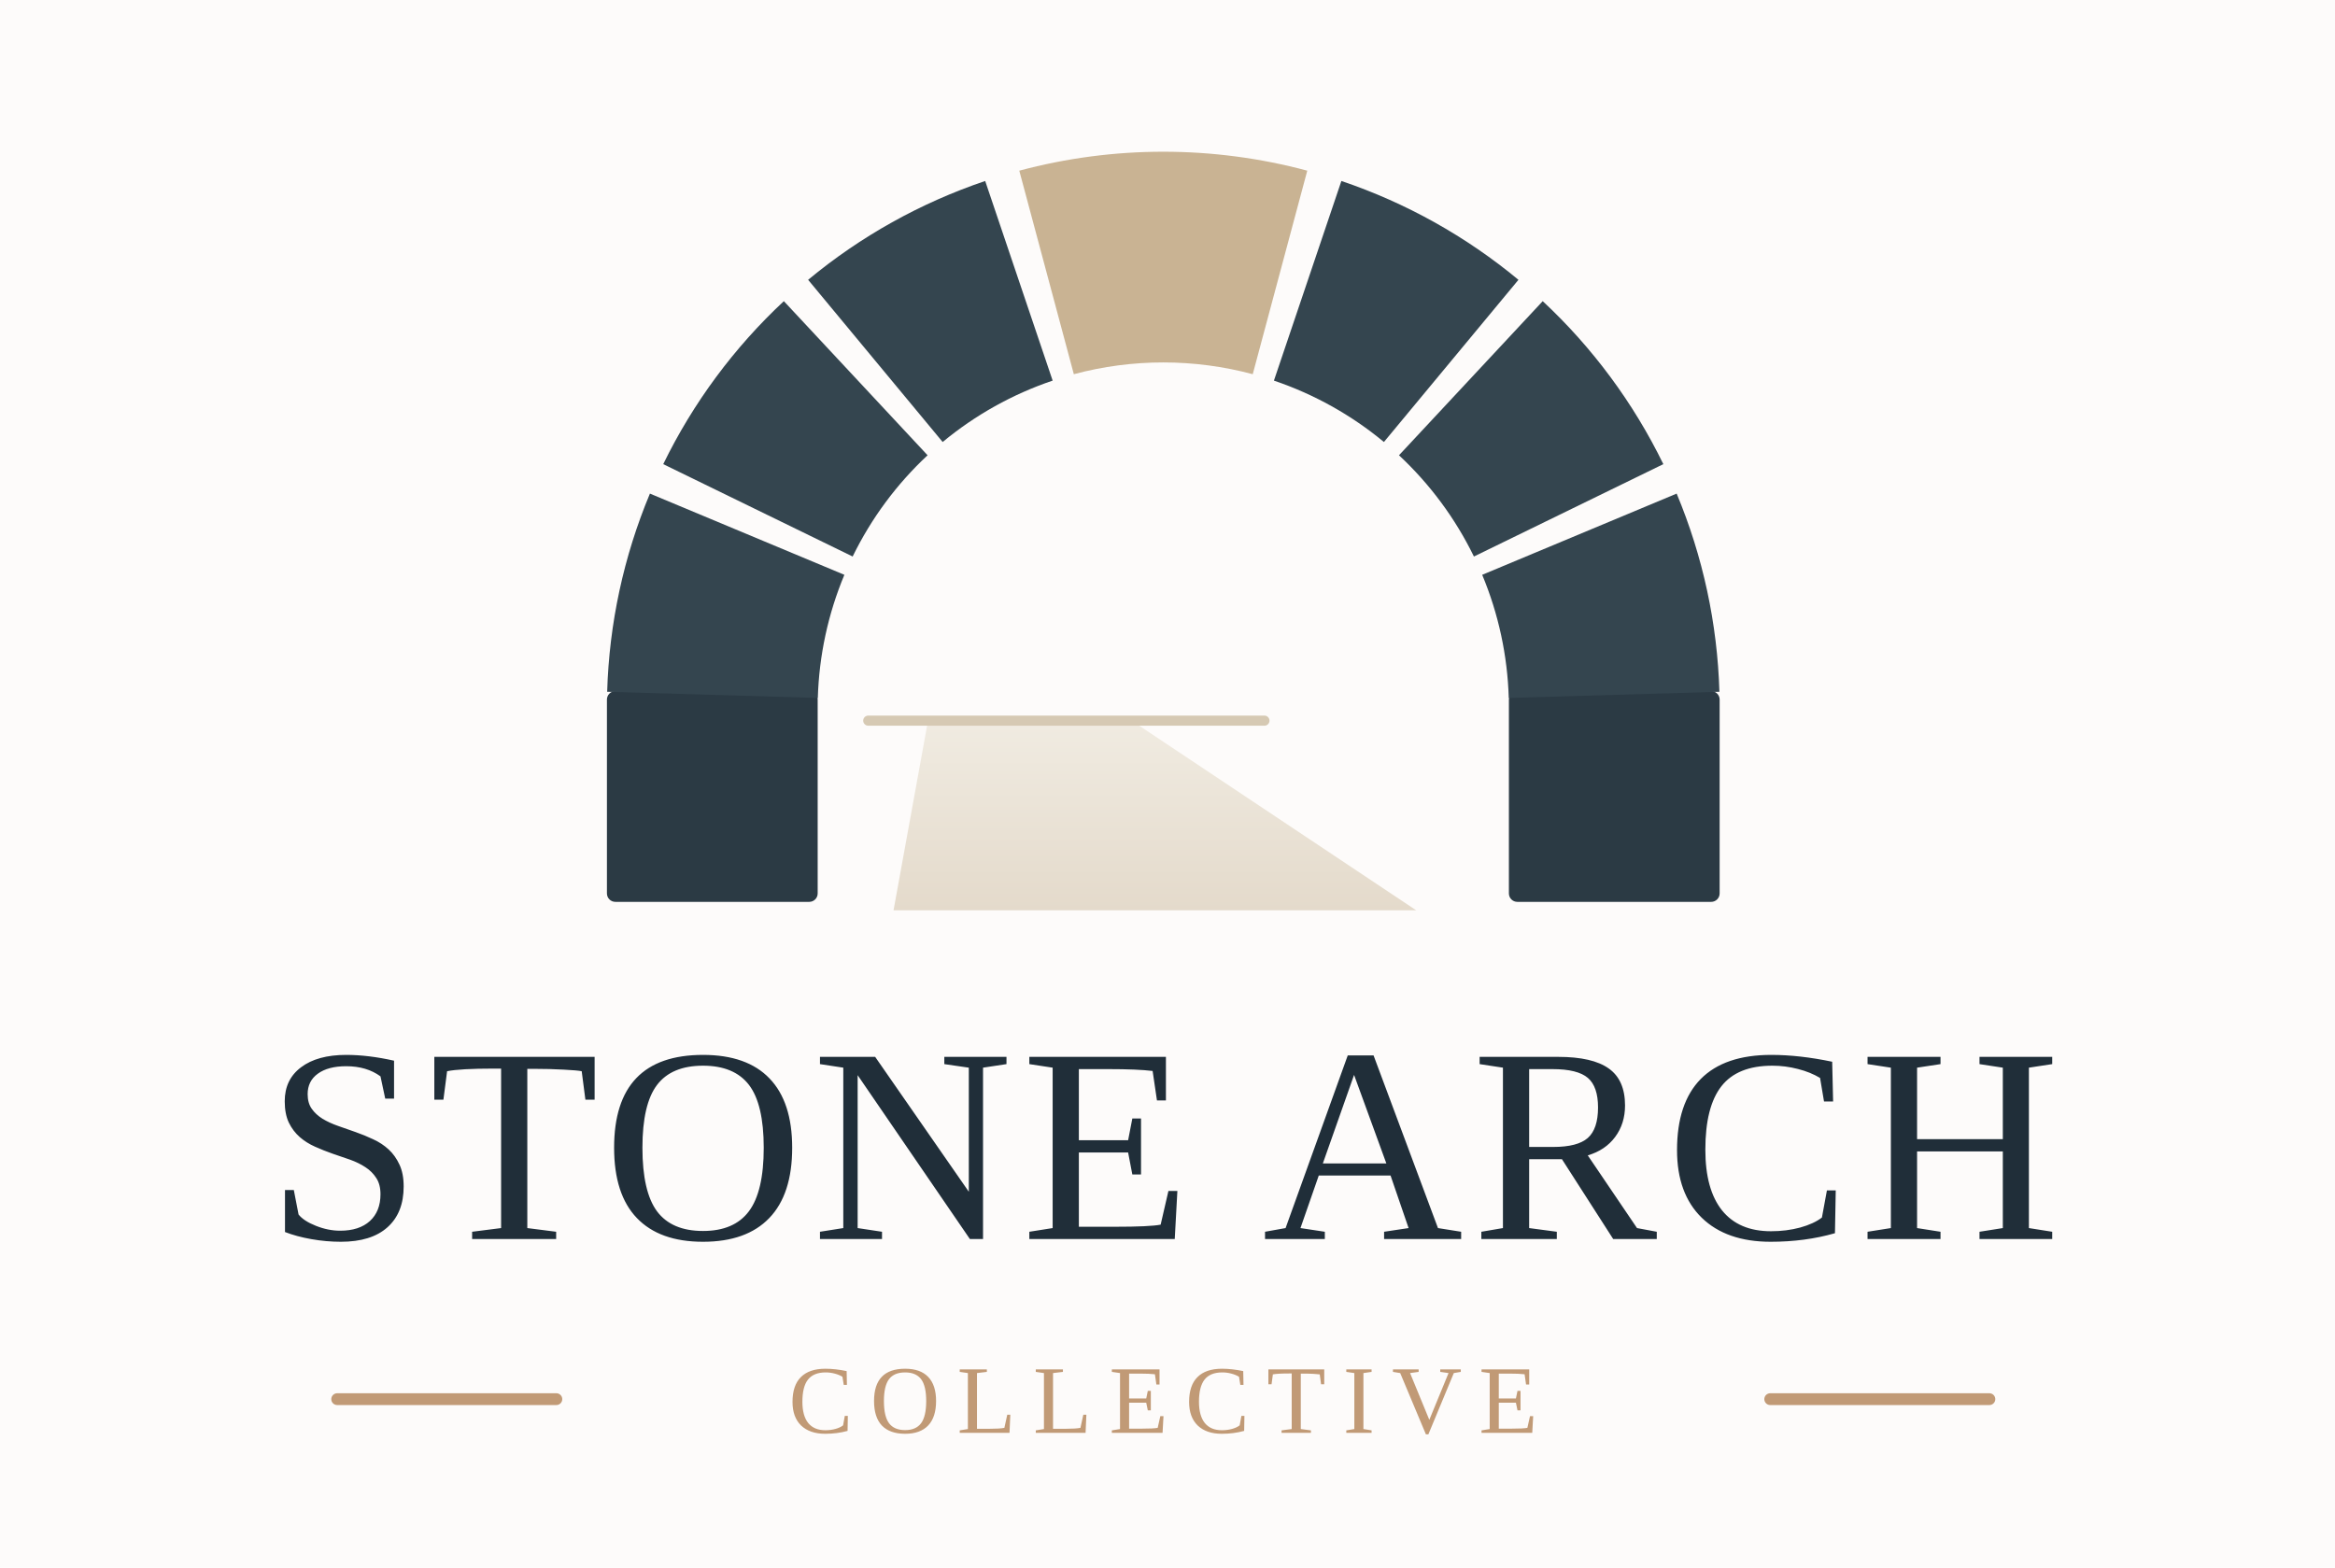
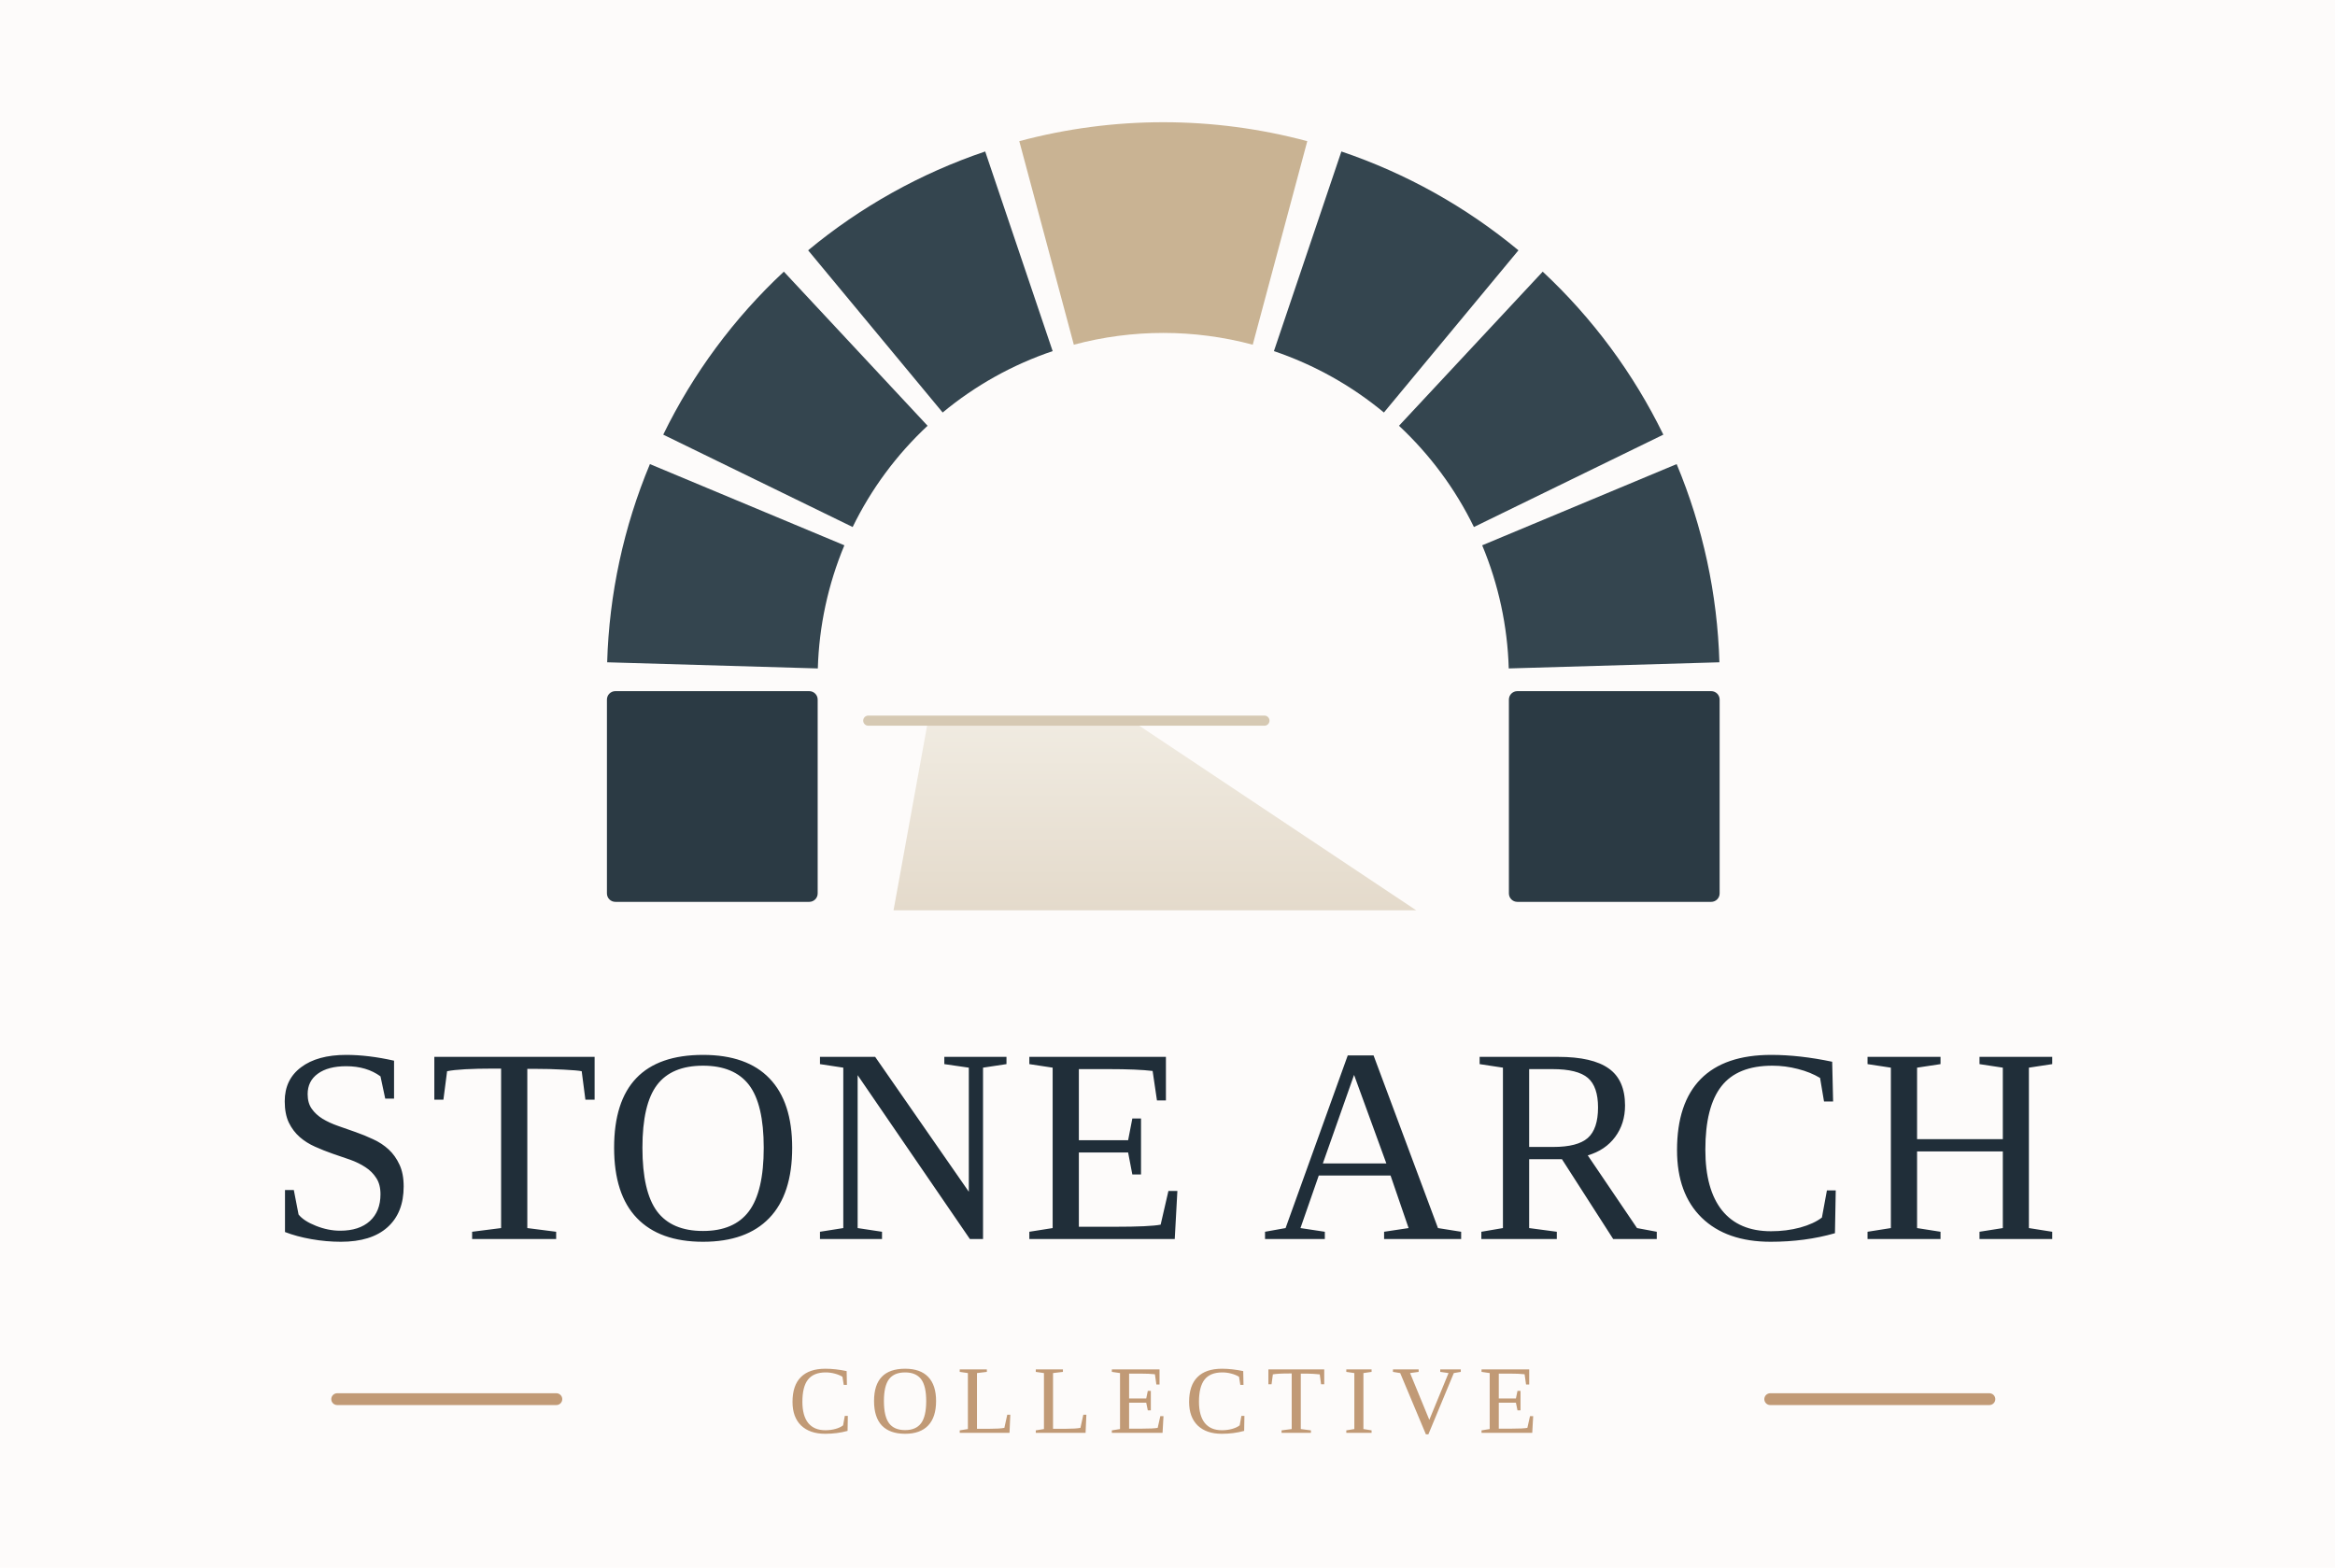
<svg xmlns="http://www.w3.org/2000/svg" viewBox="0 0 277 186" role="img" aria-label="Stone Arch Collective">
  <defs>
    <path id="voussoir" d="M -7.472,-40.313              L -12.028,-64.895              A 66,66 0 0 1 12.028,-64.895              L 7.472,-40.313              A 41,41 0 0 0 -7.472,-40.313 Z" />
    <linearGradient id="road-fade" x1="0" y1="0" x2="0" y2="1">
      <stop offset="0" stop-color="#f0ebe1" />
      <stop offset="1" stop-color="#e4dacb" />
    </linearGradient>
  </defs>
  <rect id="background" x="0" y="0" width="277" height="186" fill="#fdfbfa" />
  <g id="road">
    <path d="M 110,86 L 135,86 L 168,108 L 106,108 Z" fill="url(#road-fade)" />
    <line x1="103" y1="85.5" x2="150" y2="85.5" stroke="#d6c9b3" stroke-width="1.2" stroke-linecap="round" />
  </g>
  <g id="arch" transform="translate(138,84)">
    <rect id="left-foundation-block" x="-66" y="-2" width="25" height="25" rx="1" fill="#2b3a44" />
    <rect id="right-foundation-block" x="41" y="-2" width="25" height="25" rx="1" fill="#2b3a44" />
-     <use id="arch-block-1" href="#voussoir" transform="rotate(-77.83)" fill="#34454f" />
-     <use id="arch-block-2" href="#voussoir" transform="rotate(-53.50)" fill="#34454f" />
-     <use id="arch-block-3" href="#voussoir" transform="rotate(-29.17)" fill="#34454f" />
-     <use id="arch-block-4" href="#voussoir" transform="rotate( 29.17)" fill="#34454f" />
-     <use id="arch-block-5" href="#voussoir" transform="rotate( 53.50)" fill="#34454f" />
-     <use id="arch-block-6" href="#voussoir" transform="rotate( 77.83)" fill="#34454f" />
-     <path id="top-block" d="M -10.612,-39.603              L -17.082,-63.751              A 66,66 0 0 1 17.082,-63.751              L 10.612,-39.603              A 41,41 0 0 0 -10.612,-39.603 Z" fill="#c9b393" />
+     <g id="arch-ring" transform="translate(0,-3.5)">
+       <use id="arch-block-1" href="#voussoir" transform="rotate(-77.83)" fill="#34454f" />
+       <use id="arch-block-2" href="#voussoir" transform="rotate(-53.50)" fill="#34454f" />
+       <use id="arch-block-3" href="#voussoir" transform="rotate(-29.17)" fill="#34454f" />
+       <use id="arch-block-4" href="#voussoir" transform="rotate( 29.17)" fill="#34454f" />
+       <use id="arch-block-5" href="#voussoir" transform="rotate( 53.50)" fill="#34454f" />
+       <use id="arch-block-6" href="#voussoir" transform="rotate( 77.83)" fill="#34454f" />
+       <path id="top-block" d="M -10.612,-39.603                L -17.082,-63.751                A 66,66 0 0 1 17.082,-63.751                L 10.612,-39.603                A 41,41 0 0 0 -10.612,-39.603 Z" fill="#c9b393" />
+     </g>
  </g>
  <g id="main-title">
    <text x="138" y="147" text-anchor="middle" font-family="'Trajan Pro', 'Cinzel', Georgia, 'Times New Roman', serif" font-size="33" font-weight="400" letter-spacing="1" textLength="234" lengthAdjust="spacing" fill="#202e39">STONE ARCH</text>
  </g>
  <g id="sub-title" fill="#c19a76">
    <line x1="40" y1="166" x2="66" y2="166" stroke="#c19a76" stroke-width="1.4" stroke-linecap="round" />
    <line x1="210" y1="166" x2="236" y2="166" stroke="#c19a76" stroke-width="1.4" stroke-linecap="round" />
    <text x="138" y="170" text-anchor="middle" font-family="'Trajan Pro', 'Cinzel', Georgia, 'Times New Roman', serif" font-size="11.5" letter-spacing="2" textLength="132" lengthAdjust="spacing">COLLECTIVE</text>
  </g>
</svg>
